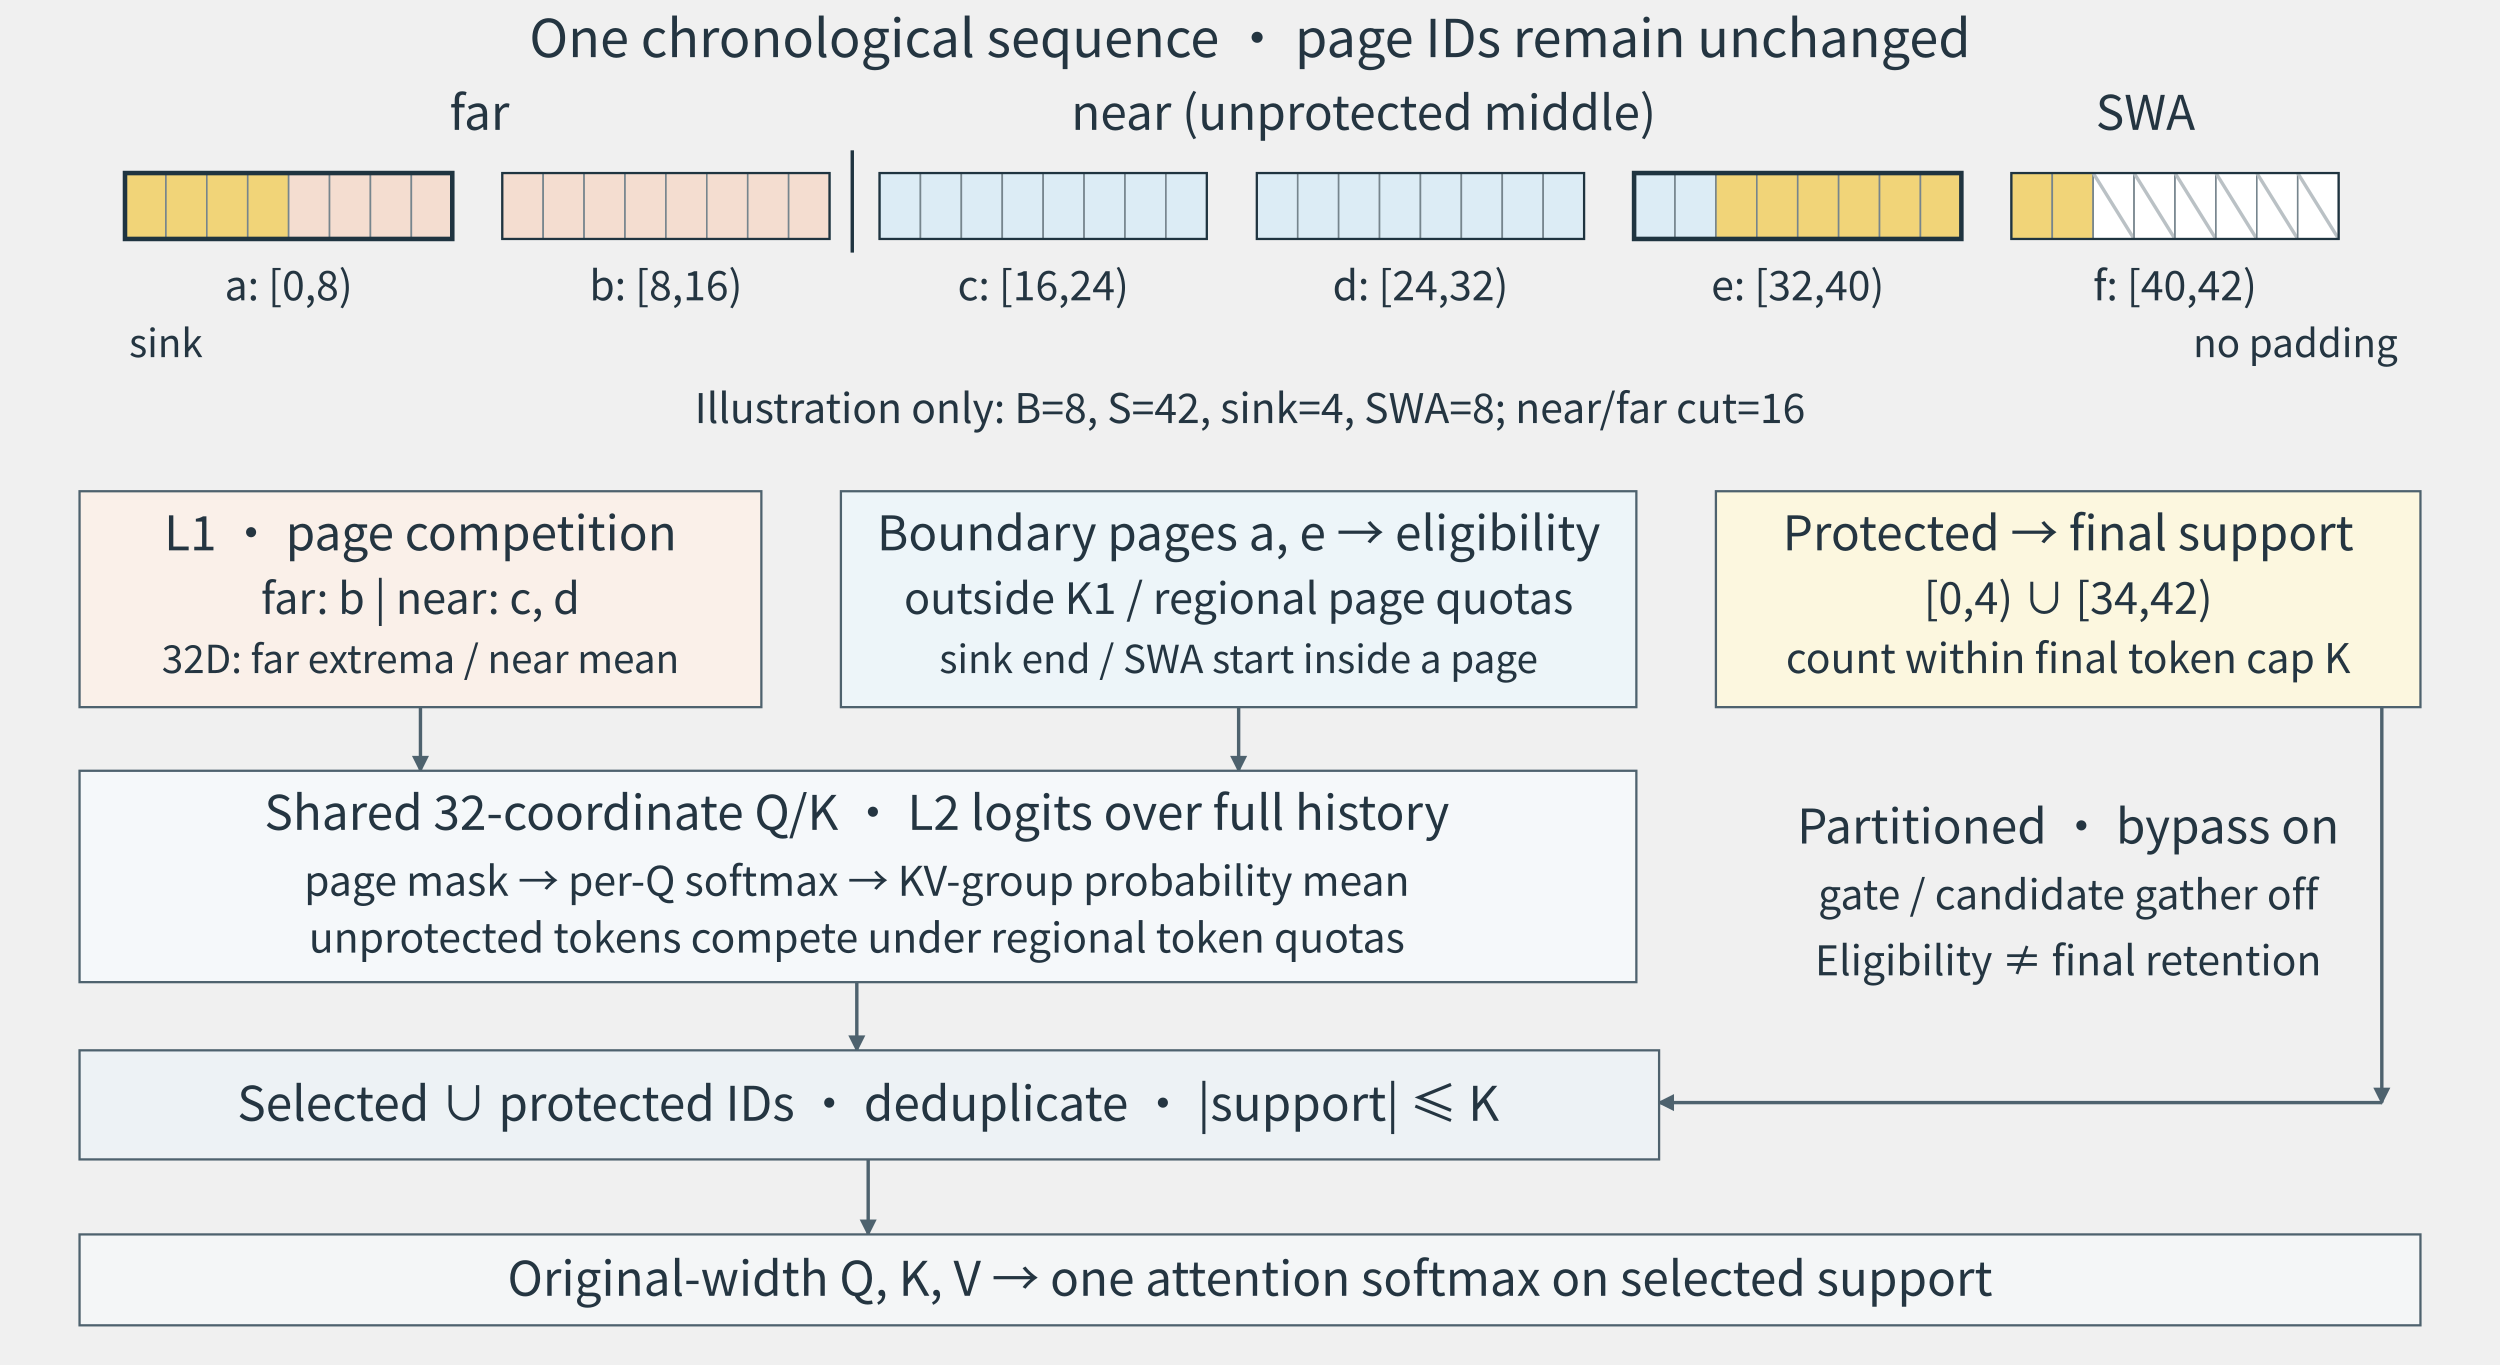
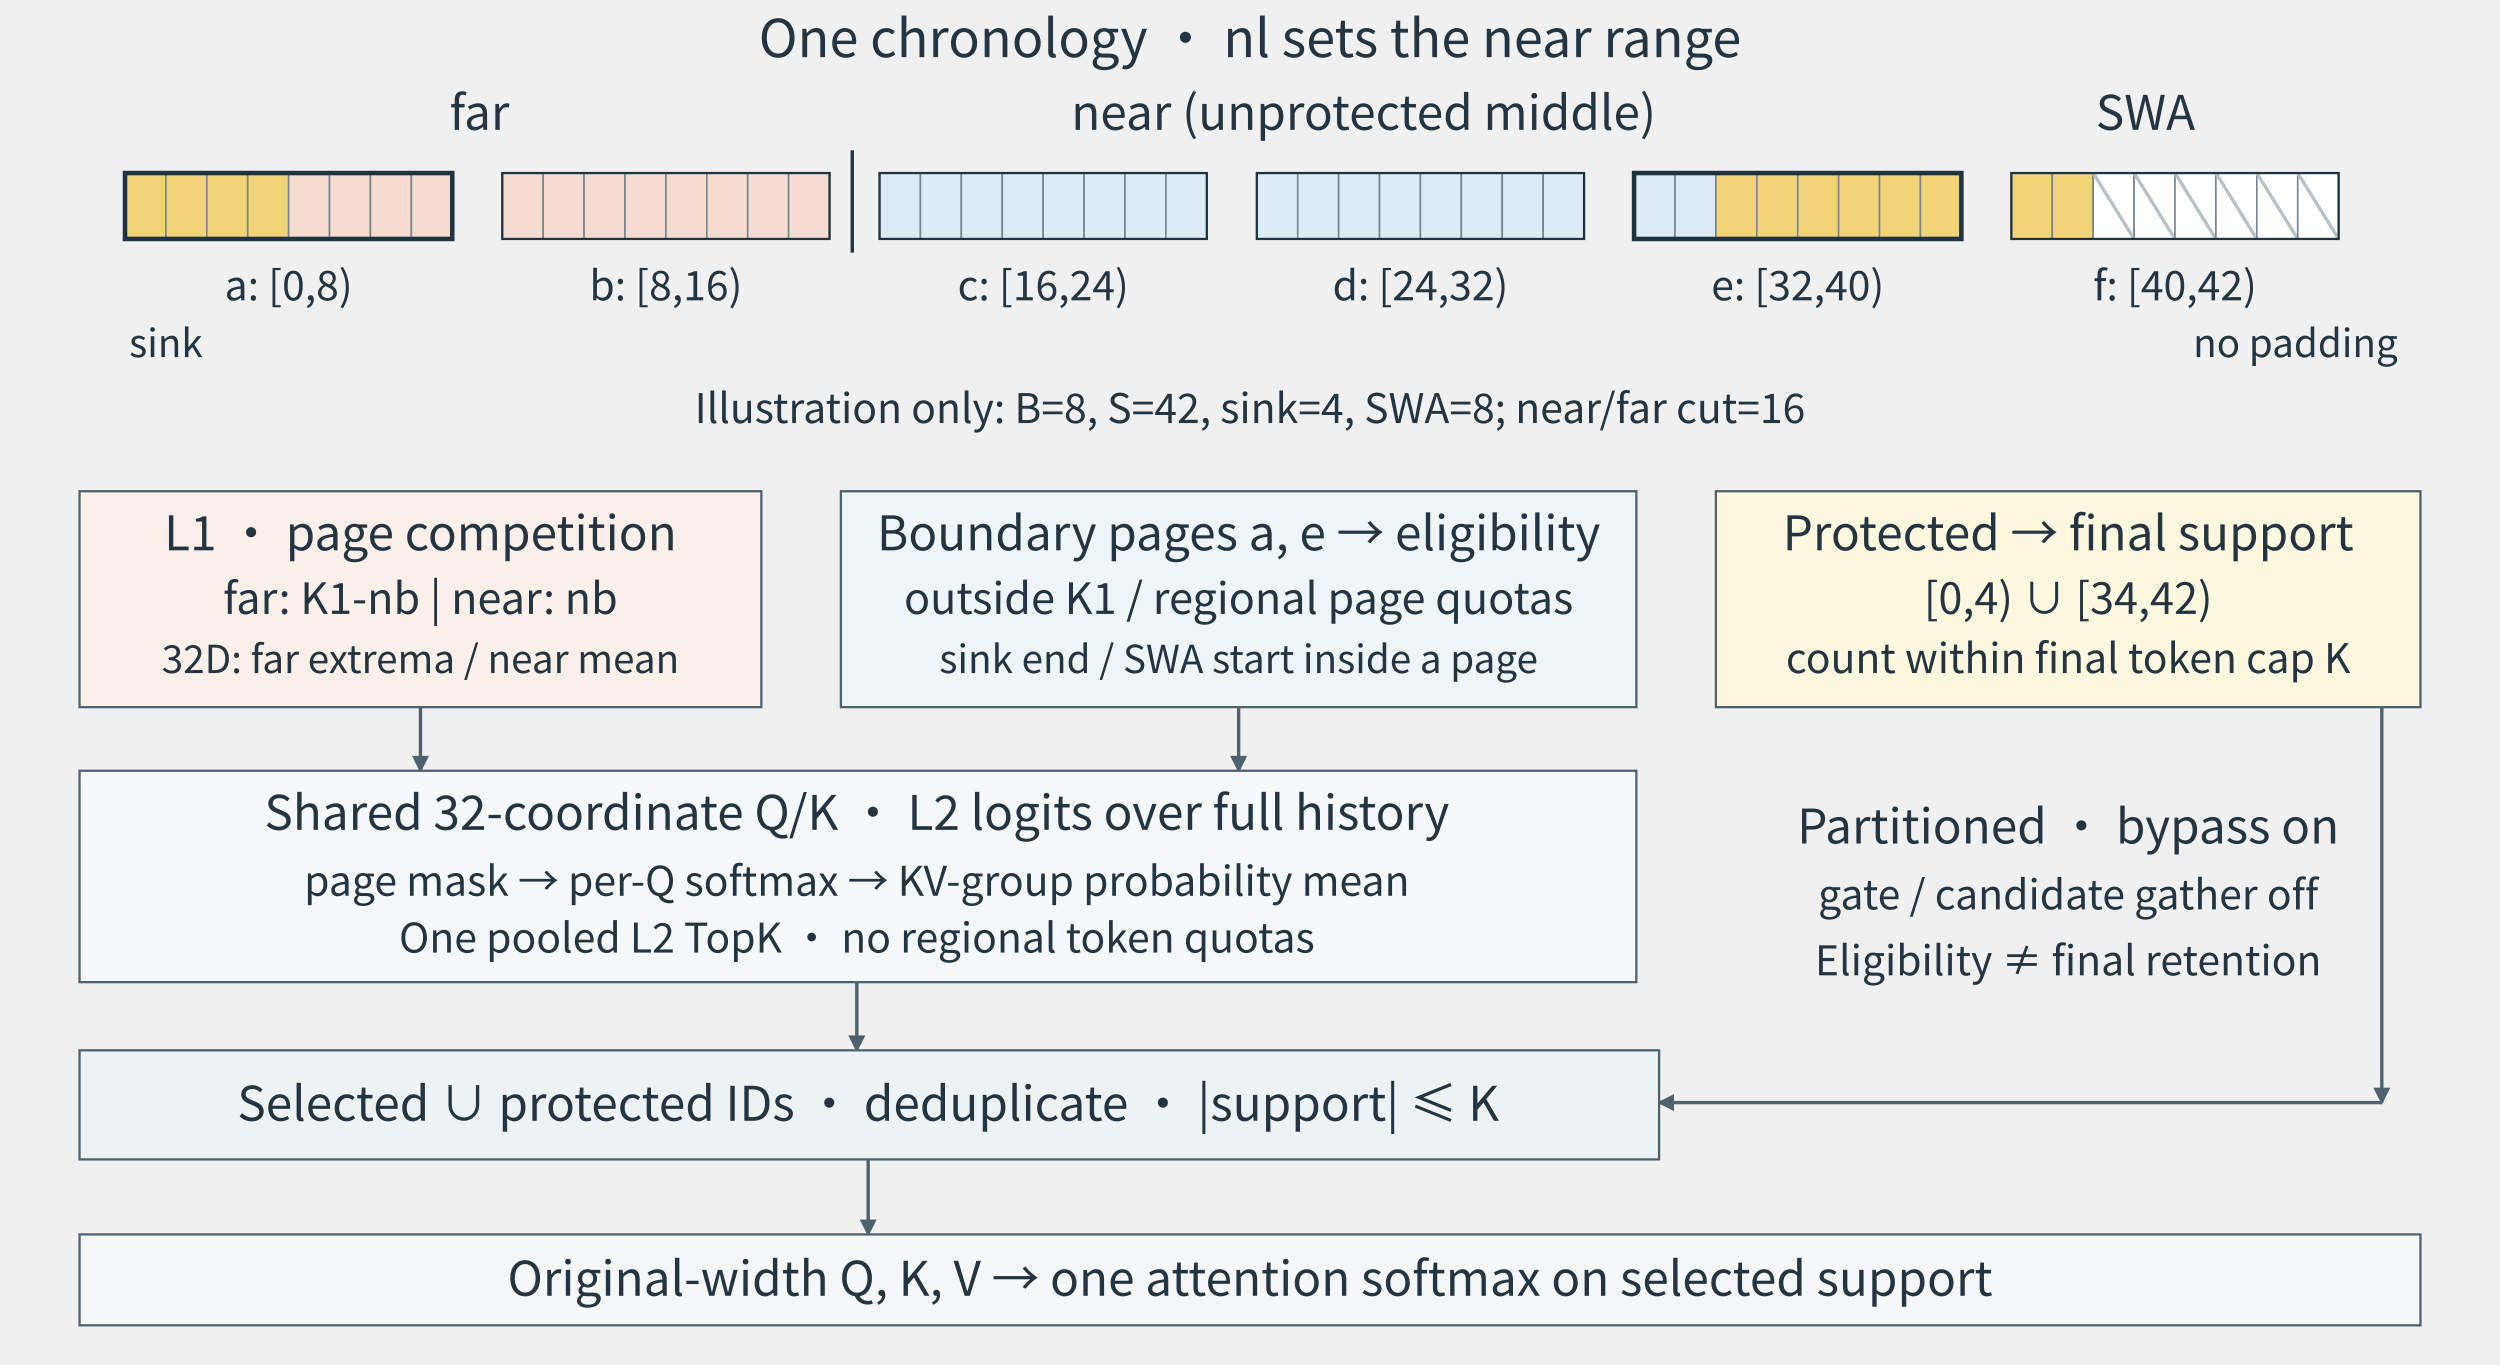
<svg xmlns="http://www.w3.org/2000/svg" width="7in" height="3.82in" viewBox="0 0 1100 600">
  <defs>
    <marker id="a" viewBox="0 0 8 8" refX="7" refY="4" markerWidth="5" markerHeight="5" orient="auto">
      <path d="M0,0 L8,4 L0,8z" fill="#4E626E" />
    </marker>
  </defs>
  <g font-family="Noto Sans CJK SC, DejaVu Sans">
-     <text x="550" y="25" font-size="23" fill="#243541" text-anchor="middle">One chronological sequence · page IDs remain unchanged</text>
+     <text x="550" y="25" font-size="23" fill="#243541" text-anchor="middle">One chronology · nl sets the near range</text>
    <text x="211" y="57" font-size="21" fill="#243541" text-anchor="middle">far</text>
    <text x="600" y="57" font-size="21" fill="#243541" text-anchor="middle">near (unprotected middle)</text>
    <text x="944" y="57" font-size="21" fill="#243541" text-anchor="middle">SWA</text>
    <rect x="55" y="76" width="18" height="29" fill="#F1D478" stroke="#76858D" stroke-width="0.7" />
    <rect x="73" y="76" width="18" height="29" fill="#F1D478" stroke="#76858D" stroke-width="0.7" />
    <rect x="91" y="76" width="18" height="29" fill="#F1D478" stroke="#76858D" stroke-width="0.7" />
    <rect x="109" y="76" width="18" height="29" fill="#F1D478" stroke="#76858D" stroke-width="0.7" />
    <rect x="127" y="76" width="18" height="29" fill="#F4DDD0" stroke="#76858D" stroke-width="0.7" />
    <rect x="145" y="76" width="18" height="29" fill="#F4DDD0" stroke="#76858D" stroke-width="0.7" />
    <rect x="163" y="76" width="18" height="29" fill="#F4DDD0" stroke="#76858D" stroke-width="0.7" />
    <rect x="181" y="76" width="18" height="29" fill="#F4DDD0" stroke="#76858D" stroke-width="0.7" />
    <rect x="55" y="76" width="144" height="29" fill="none" stroke="#1F3440" stroke-width="2" />
    <text x="127" y="132" font-size="18" fill="#243541" text-anchor="middle">a: [0,8)</text>
    <rect x="221" y="76" width="18" height="29" fill="#F4DDD0" stroke="#76858D" stroke-width="0.7" />
    <rect x="239" y="76" width="18" height="29" fill="#F4DDD0" stroke="#76858D" stroke-width="0.7" />
    <rect x="257" y="76" width="18" height="29" fill="#F4DDD0" stroke="#76858D" stroke-width="0.7" />
    <rect x="275" y="76" width="18" height="29" fill="#F4DDD0" stroke="#76858D" stroke-width="0.7" />
    <rect x="293" y="76" width="18" height="29" fill="#F4DDD0" stroke="#76858D" stroke-width="0.7" />
    <rect x="311" y="76" width="18" height="29" fill="#F4DDD0" stroke="#76858D" stroke-width="0.7" />
    <rect x="329" y="76" width="18" height="29" fill="#F4DDD0" stroke="#76858D" stroke-width="0.7" />
    <rect x="347" y="76" width="18" height="29" fill="#F4DDD0" stroke="#76858D" stroke-width="0.7" />
    <rect x="221" y="76" width="144" height="29" fill="none" stroke="#1F3440" stroke-width="1" />
    <text x="293" y="132" font-size="18" fill="#243541" text-anchor="middle">b: [8,16)</text>
    <rect x="387" y="76" width="18" height="29" fill="#DCECF5" stroke="#76858D" stroke-width="0.7" />
    <rect x="405" y="76" width="18" height="29" fill="#DCECF5" stroke="#76858D" stroke-width="0.7" />
    <rect x="423" y="76" width="18" height="29" fill="#DCECF5" stroke="#76858D" stroke-width="0.7" />
    <rect x="441" y="76" width="18" height="29" fill="#DCECF5" stroke="#76858D" stroke-width="0.7" />
    <rect x="459" y="76" width="18" height="29" fill="#DCECF5" stroke="#76858D" stroke-width="0.7" />
    <rect x="477" y="76" width="18" height="29" fill="#DCECF5" stroke="#76858D" stroke-width="0.7" />
    <rect x="495" y="76" width="18" height="29" fill="#DCECF5" stroke="#76858D" stroke-width="0.7" />
    <rect x="513" y="76" width="18" height="29" fill="#DCECF5" stroke="#76858D" stroke-width="0.7" />
    <rect x="387" y="76" width="144" height="29" fill="none" stroke="#1F3440" stroke-width="1" />
    <text x="459" y="132" font-size="18" fill="#243541" text-anchor="middle">c: [16,24)</text>
    <rect x="553" y="76" width="18" height="29" fill="#DCECF5" stroke="#76858D" stroke-width="0.7" />
    <rect x="571" y="76" width="18" height="29" fill="#DCECF5" stroke="#76858D" stroke-width="0.7" />
    <rect x="589" y="76" width="18" height="29" fill="#DCECF5" stroke="#76858D" stroke-width="0.7" />
    <rect x="607" y="76" width="18" height="29" fill="#DCECF5" stroke="#76858D" stroke-width="0.7" />
    <rect x="625" y="76" width="18" height="29" fill="#DCECF5" stroke="#76858D" stroke-width="0.7" />
    <rect x="643" y="76" width="18" height="29" fill="#DCECF5" stroke="#76858D" stroke-width="0.7" />
    <rect x="661" y="76" width="18" height="29" fill="#DCECF5" stroke="#76858D" stroke-width="0.7" />
    <rect x="679" y="76" width="18" height="29" fill="#DCECF5" stroke="#76858D" stroke-width="0.7" />
    <rect x="553" y="76" width="144" height="29" fill="none" stroke="#1F3440" stroke-width="1" />
    <text x="625" y="132" font-size="18" fill="#243541" text-anchor="middle">d: [24,32)</text>
    <rect x="719" y="76" width="18" height="29" fill="#DCECF5" stroke="#76858D" stroke-width="0.7" />
    <rect x="737" y="76" width="18" height="29" fill="#DCECF5" stroke="#76858D" stroke-width="0.7" />
    <rect x="755" y="76" width="18" height="29" fill="#F1D478" stroke="#76858D" stroke-width="0.7" />
    <rect x="773" y="76" width="18" height="29" fill="#F1D478" stroke="#76858D" stroke-width="0.7" />
    <rect x="791" y="76" width="18" height="29" fill="#F1D478" stroke="#76858D" stroke-width="0.7" />
    <rect x="809" y="76" width="18" height="29" fill="#F1D478" stroke="#76858D" stroke-width="0.7" />
    <rect x="827" y="76" width="18" height="29" fill="#F1D478" stroke="#76858D" stroke-width="0.7" />
    <rect x="845" y="76" width="18" height="29" fill="#F1D478" stroke="#76858D" stroke-width="0.7" />
    <rect x="719" y="76" width="144" height="29" fill="none" stroke="#1F3440" stroke-width="2" />
    <text x="791" y="132" font-size="18" fill="#243541" text-anchor="middle">e: [32,40)</text>
    <rect x="885" y="76" width="18" height="29" fill="#F1D478" stroke="#76858D" stroke-width="0.7" />
    <rect x="903" y="76" width="18" height="29" fill="#F1D478" stroke="#76858D" stroke-width="0.7" />
    <rect x="921" y="76" width="18" height="29" fill="#FFFFFF" stroke="#76858D" stroke-width="0.7" />
    <line x1="921" y1="76" x2="939" y2="105" stroke="#BAC1C5" stroke-width="1.5" />
    <rect x="939" y="76" width="18" height="29" fill="#FFFFFF" stroke="#76858D" stroke-width="0.7" />
    <line x1="939" y1="76" x2="957" y2="105" stroke="#BAC1C5" stroke-width="1.5" />
    <rect x="957" y="76" width="18" height="29" fill="#FFFFFF" stroke="#76858D" stroke-width="0.7" />
    <line x1="957" y1="76" x2="975" y2="105" stroke="#BAC1C5" stroke-width="1.5" />
    <rect x="975" y="76" width="18" height="29" fill="#FFFFFF" stroke="#76858D" stroke-width="0.7" />
    <line x1="975" y1="76" x2="993" y2="105" stroke="#BAC1C5" stroke-width="1.5" />
    <rect x="993" y="76" width="18" height="29" fill="#FFFFFF" stroke="#76858D" stroke-width="0.7" />
    <line x1="993" y1="76" x2="1011" y2="105" stroke="#BAC1C5" stroke-width="1.5" />
    <rect x="1011" y="76" width="18" height="29" fill="#FFFFFF" stroke="#76858D" stroke-width="0.7" />
    <line x1="1011" y1="76" x2="1029" y2="105" stroke="#BAC1C5" stroke-width="1.5" />
    <rect x="885" y="76" width="144" height="29" fill="none" stroke="#1F3440" stroke-width="1" />
    <text x="957" y="132" font-size="18" fill="#243541" text-anchor="middle">f: [40,42)</text>
    <text x="73" y="157" font-size="17" fill="#243541" text-anchor="middle">sink</text>
    <text x="1010" y="157" font-size="17" fill="#243541" text-anchor="middle">no padding</text>
    <line x1="375" y1="66" x2="375" y2="111" stroke="#1F3440" stroke-width="1.5" />
    <text x="550" y="186" font-size="18" fill="#243541" text-anchor="middle">Illustration only: B=8, S=42, sink=4, SWA=8; near/far cut=16</text>
    <rect x="35" y="216" width="300" height="95" fill="#FAF0E9" stroke="#4E626E" stroke-width="1" />
    <text x="185" y="242" font-size="21" fill="#243541" text-anchor="middle">L1 · page competition</text>
-     <text x="185" y="270" font-size="19" fill="#243541" text-anchor="middle">far: b   |   near: c, d</text>
+     <text x="185" y="270" font-size="19" fill="#243541" text-anchor="middle">far: K1-nb  |  near: nb</text>
    <text x="185" y="296" font-size="17" fill="#243541" text-anchor="middle">32D: far extrema / near mean</text>
    <rect x="370" y="216" width="350" height="95" fill="#EDF5F9" stroke="#4E626E" stroke-width="1" />
    <text x="545" y="242" font-size="21" fill="#243541" text-anchor="middle">Boundary pages a, e → eligibility</text>
    <text x="545" y="270" font-size="19" fill="#243541" text-anchor="middle">outside K1 / regional page quotas</text>
    <text x="545" y="296" font-size="17" fill="#243541" text-anchor="middle">sink end / SWA start inside a page</text>
    <rect x="755" y="216" width="310" height="95" fill="#FCF7DF" stroke="#4E626E" stroke-width="1" />
    <text x="910" y="242" font-size="21" fill="#243541" text-anchor="middle">Protected → final support</text>
    <text x="910" y="270" font-size="19" fill="#243541" text-anchor="middle">[0,4) ∪ [34,42)</text>
    <text x="910" y="296" font-size="18" fill="#243541" text-anchor="middle">count within final token cap K</text>
    <line x1="185" y1="311" x2="185" y2="339" stroke="#4E626E" stroke-width="1.5" marker-end="url(#a)" />
    <line x1="545" y1="311" x2="545" y2="339" stroke="#4E626E" stroke-width="1.5" marker-end="url(#a)" />
    <rect x="35" y="339" width="685" height="93" fill="#F5F8FA" stroke="#4E626E" stroke-width="1" />
    <text x="377" y="365" font-size="21" fill="#243541" text-anchor="middle">Shared 32-coordinate Q/K · L2 logits over full history</text>
    <text x="377" y="394" font-size="18" fill="#243541" text-anchor="middle">page mask → per-Q softmax → KV-group probability mean</text>
-     <text x="377" y="419" font-size="18" fill="#243541" text-anchor="middle">unprotected tokens compete under regional token quotas</text>
+     <text x="377" y="419" font-size="18" fill="#243541" text-anchor="middle">One pooled L2 TopK · no regional token quotas</text>
    <line x1="377" y1="432" x2="377" y2="462" stroke="#4E626E" stroke-width="1.5" marker-end="url(#a)" />
    <line x1="1048" y1="311" x2="1048" y2="485" stroke="#4E626E" stroke-width="1.5" marker-end="url(#a)" />
    <line x1="1048" y1="485" x2="730" y2="485" stroke="#4E626E" stroke-width="1.5" marker-end="url(#a)" />
    <rect x="35" y="462" width="695" height="48" fill="#EDF2F5" stroke="#4E626E" stroke-width="1" />
    <text x="382" y="493" font-size="21" fill="#243541" text-anchor="middle">Selected ∪ protected IDs · deduplicate · |support| ≤ K</text>
    <line x1="382" y1="510" x2="382" y2="543" stroke="#4E626E" stroke-width="1.5" marker-end="url(#a)" />
    <rect x="35" y="543" width="1030" height="40" fill="#F4F6F7" stroke="#4E626E" stroke-width="1" />
    <text x="550" y="570" font-size="21" fill="#243541" text-anchor="middle">Original-width Q, K, V → one attention softmax on selected support</text>
    <text x="910" y="371" font-size="21" fill="#243541" text-anchor="middle">Partitioned · bypass on</text>
    <text x="910" y="400" font-size="18" fill="#243541" text-anchor="middle">gate / candidate gather off</text>
    <text x="910" y="429" font-size="18" fill="#243541" text-anchor="middle">Eligibility ≠ final retention</text>
  </g>
</svg>
